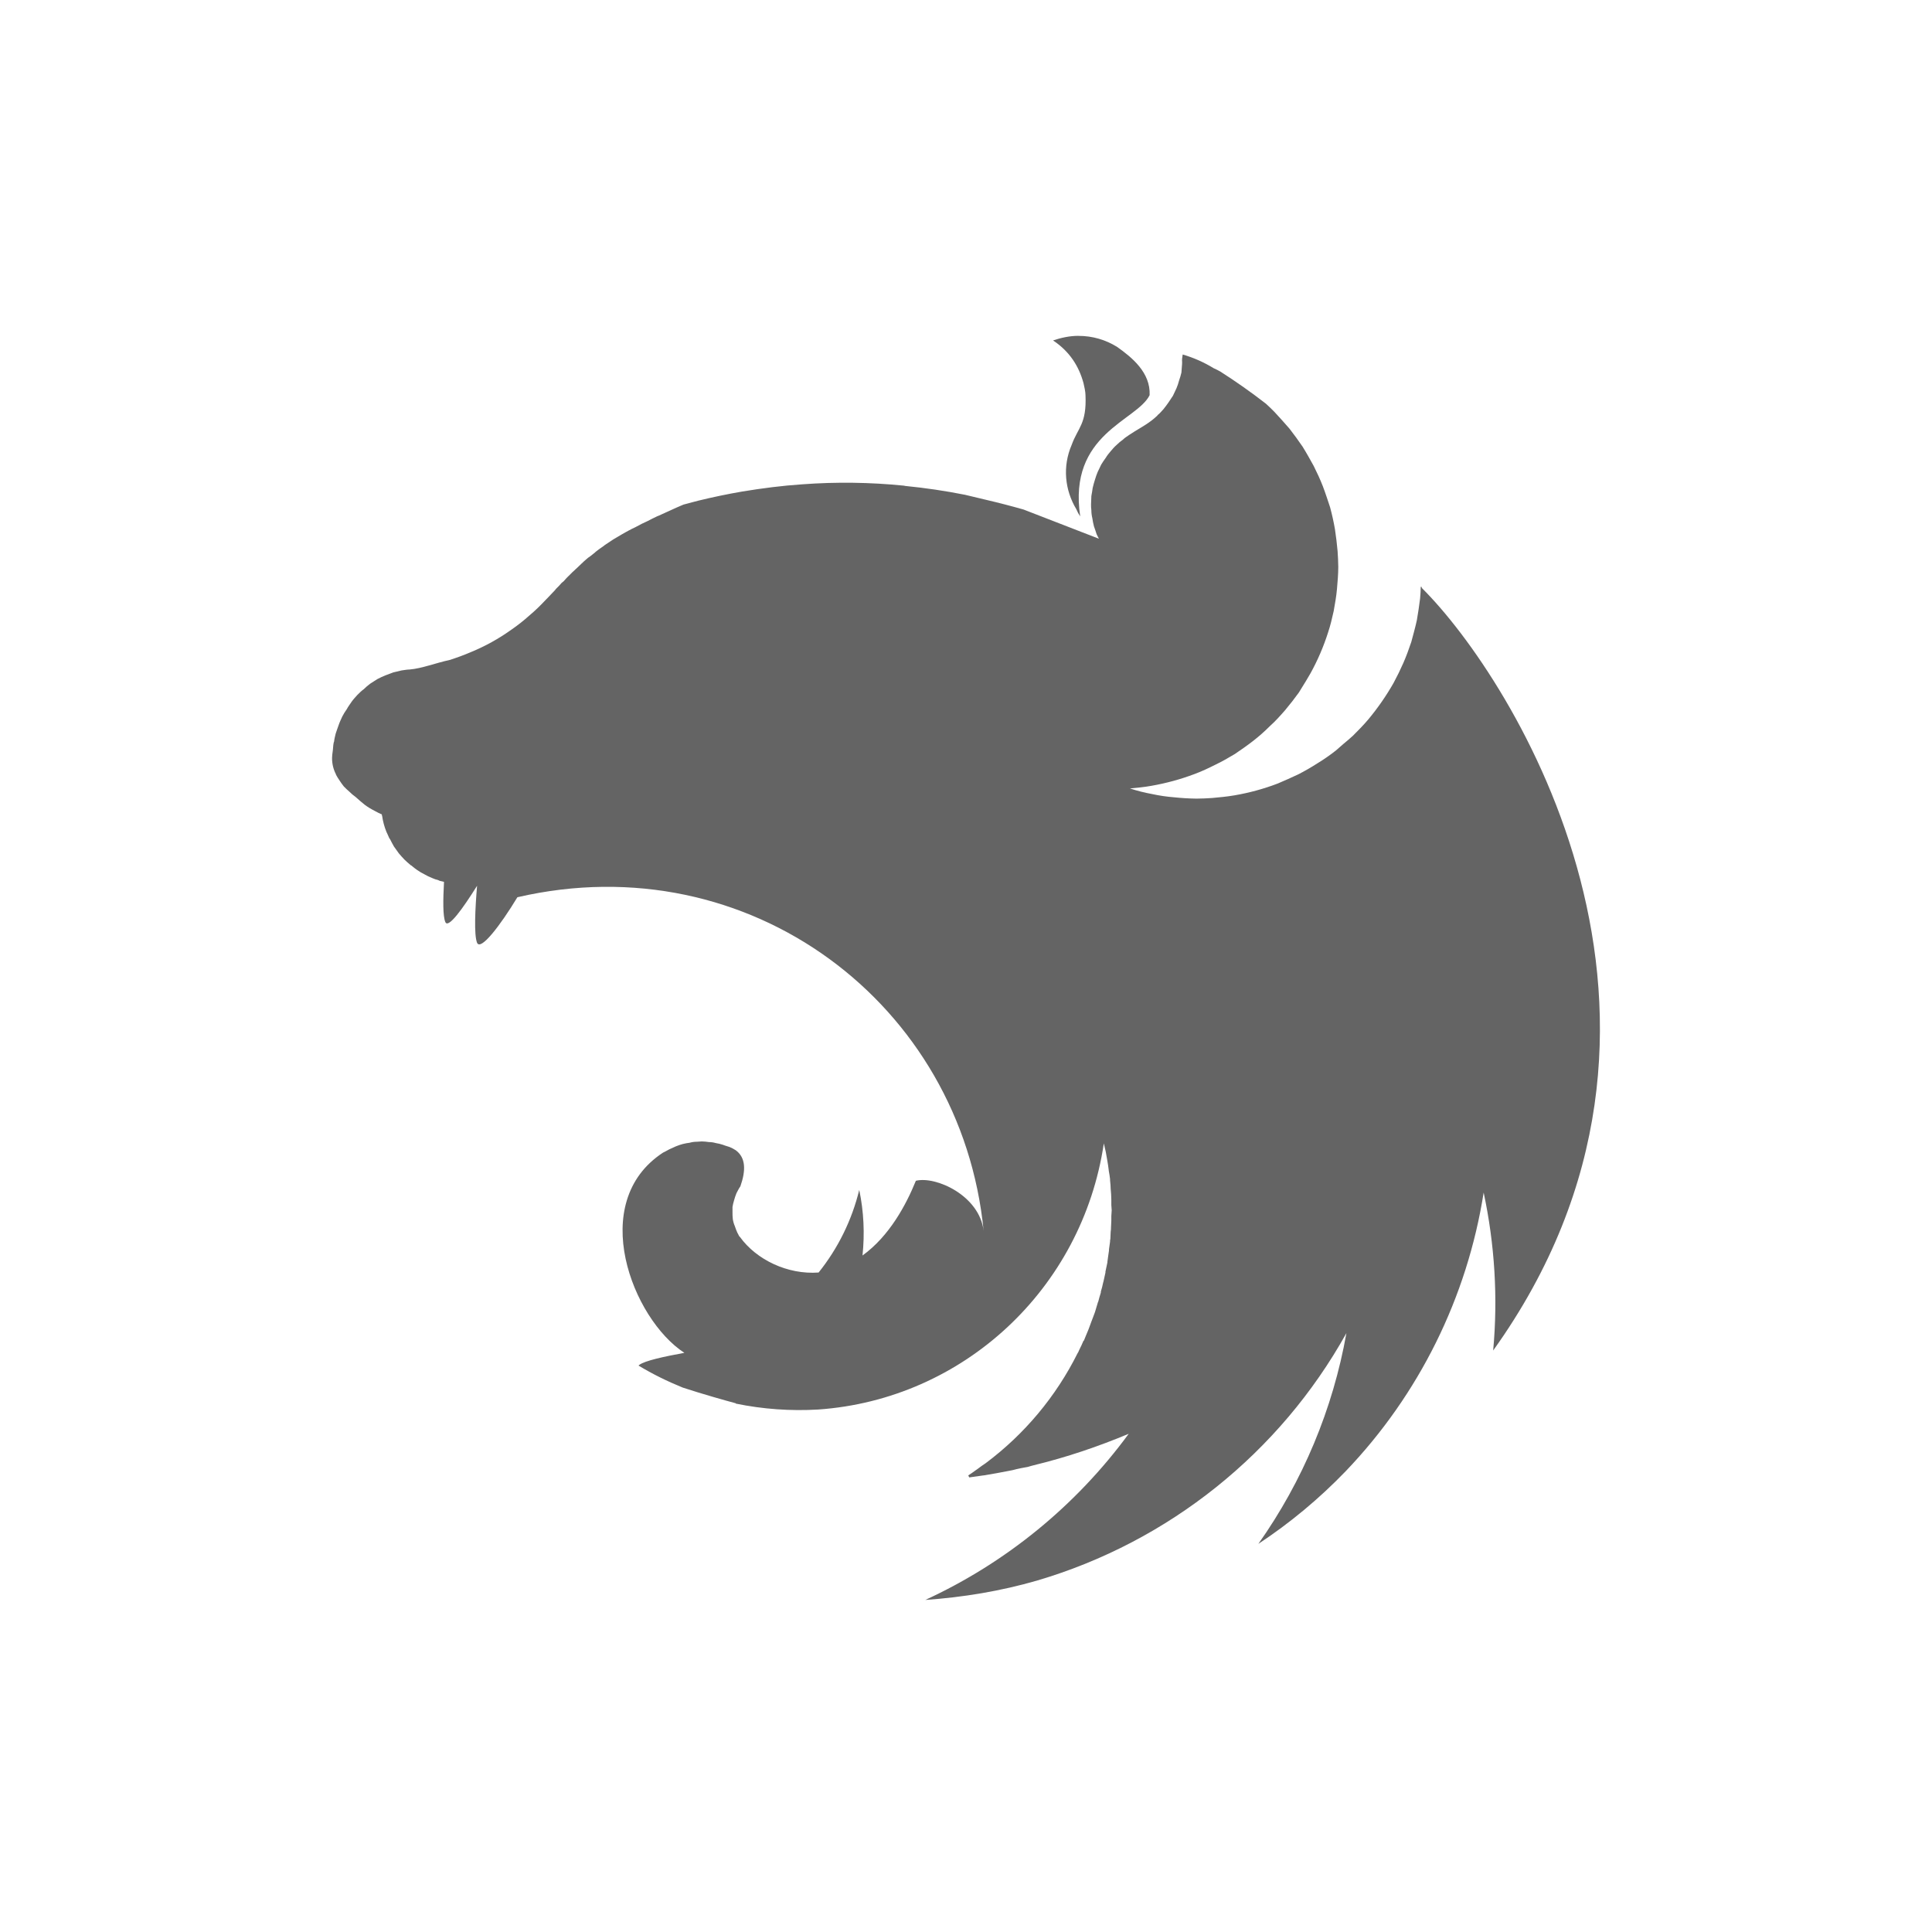
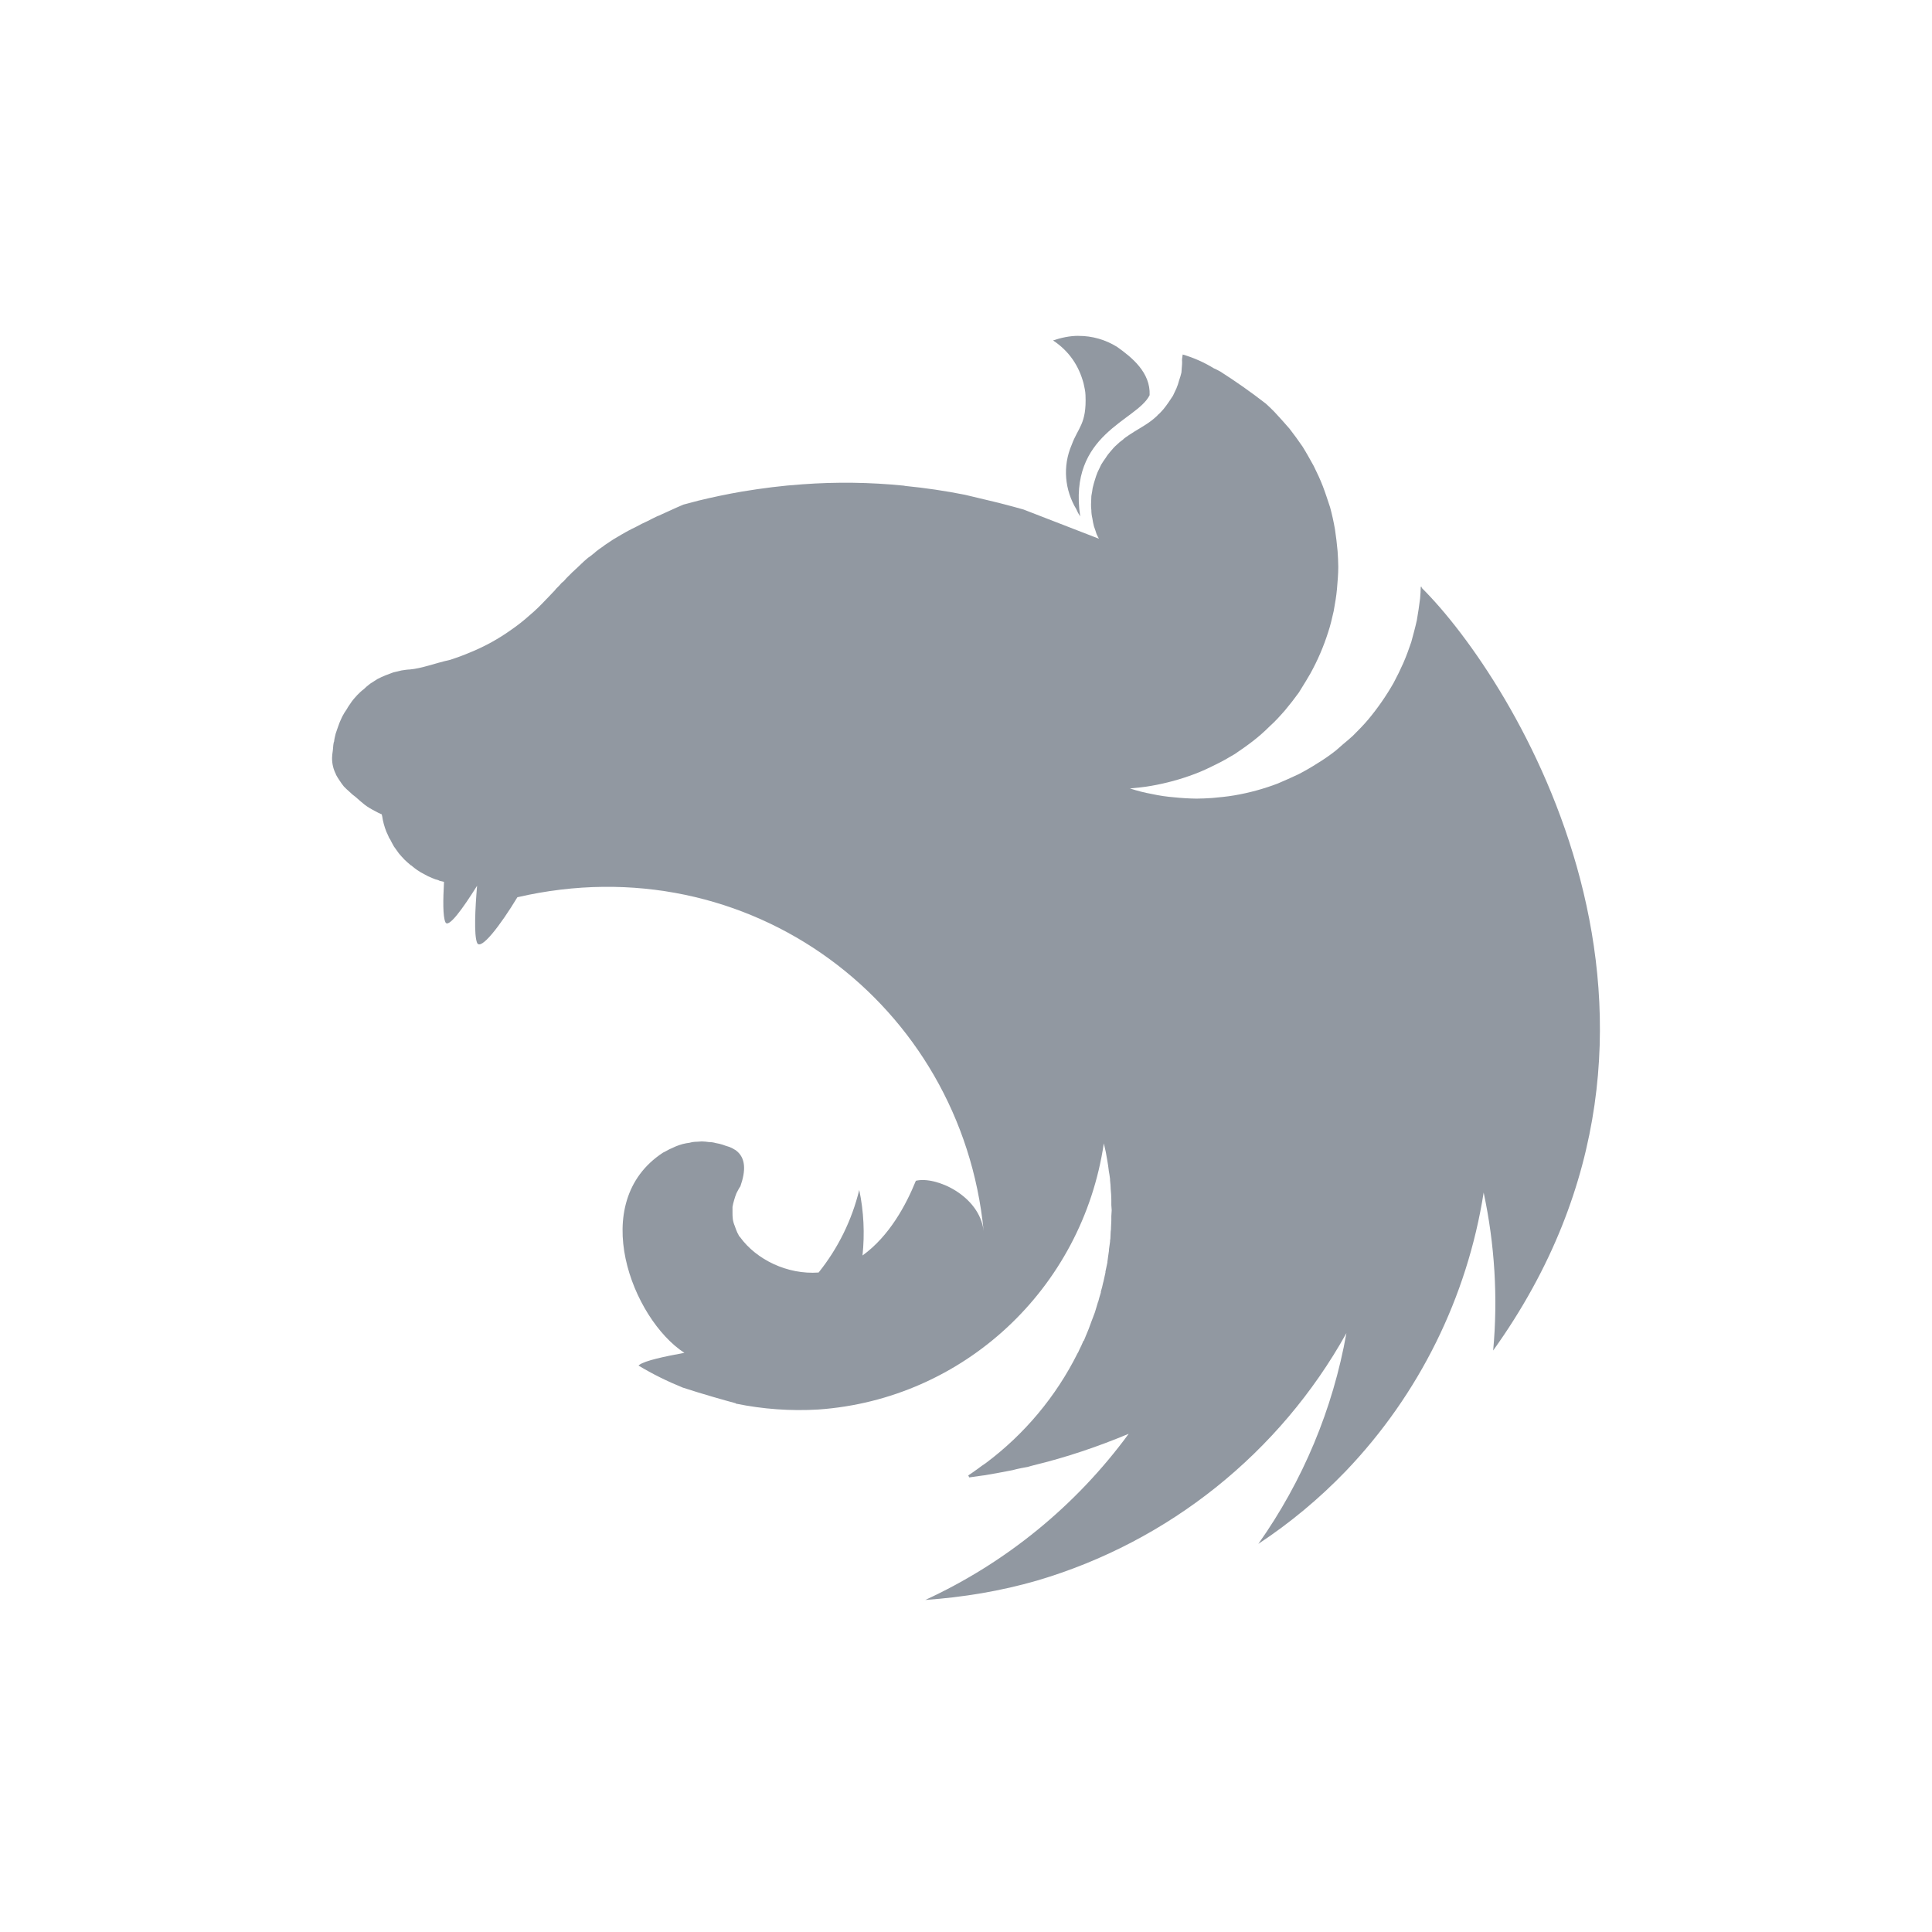
<svg xmlns="http://www.w3.org/2000/svg" width="512" height="512" fill="none" viewBox="0 0 512 512">
-   <path fill="#646464" d="M285.833 89c-2.422 0-4.676.519-6.762 1.22 4.424 2.942 6.86 6.866 8.064 11.294.098.602.266 1.037.35 1.639q.156.778.182 1.57c.336 7.637-2.002 8.604-3.64 13.116-2.52 5.816-1.82 12.066 1.204 17.096.277.675.624 1.318 1.036 1.92-3.29-21.973 15.022-25.266 18.396-32.132.266-5.998-4.676-9.992-8.582-12.766a19.17 19.17 0 0 0-10.248-2.943zm27.594 4.947c-.336 2.004-.084 1.485-.168 2.522-.084.7-.084 1.57-.168 2.256-.182.7-.35 1.401-.616 2.088-.168.701-.42 1.401-.7 2.088l-.938 1.99c-.28.35-.434.701-.7 1.051l-.518.771a30 30 0 0 1-1.302 1.737c-.518.533-.952 1.135-1.568 1.57v.084c-.518.434-1.036.953-1.652 1.401-1.82 1.388-3.892 2.425-5.81 3.728-.602.42-1.218.784-1.736 1.303q-.885.624-1.652 1.387c-.602.519-1.036 1.037-1.554 1.654-.434.518-.952 1.121-1.302 1.737a22 22 0 0 0-1.218 1.822c-.35.701-.602 1.303-.952 1.99-.266.701-.518 1.303-.7 2.004q-.345 1.074-.602 2.172c-.084.35-.084.785-.168 1.121-.098.35-.098.701-.182 1.051 0 .701-.084 1.471-.084 2.172 0 .519 0 1.037.084 1.556 0 .7.084 1.401.266 2.172.084.7.252 1.401.42 2.102.28.686.448 1.373.7 2.074.182.42.434.868.616 1.219l-19.964-7.736a218 218 0 0 0-10.066-2.606l-5.46-1.303a162 162 0 0 0-15.792-2.34c-.182 0-.266-.085-.434-.085a155 155 0 0 0-26.907-.35c-5.292.35-10.584 1.037-15.876 1.906a174 174 0 0 0-11.718 2.438l-3.906 1.037c-1.288.519-2.52 1.121-3.724 1.654l-2.87 1.303c-.168.084-.336.084-.42.168-.882.435-1.652.785-2.436 1.219a38 38 0 0 0-3.304 1.654c-.602.252-1.204.602-1.736.869a8 8 0 0 1-.77.42c-.784.448-1.568.883-2.268 1.317q-1.072.594-2.072 1.304c-.616.42-1.218.77-1.736 1.205-.084.098-.182.098-.266.182-.518.35-1.12.785-1.652 1.219l-.168.168-1.302 1.037c-.168.098-.35.266-.518.35-.434.351-.868.785-1.302 1.122-.084.182-.266.28-.35.35-.518.532-1.036.967-1.554 1.485-.098 0-.098.084-.182.168q-.81.708-1.554 1.486c-.098.084-.098.168-.182.168q-.684.67-1.302 1.401c-.168.168-.42.337-.602.505a19 19 0 0 1-1.484 1.569c-.084.168-.252.267-.336.421-.7.7-1.302 1.401-2.002 2.102l-.252.252c-1.4 1.485-2.87 2.957-4.438 4.26a47 47 0 0 1-4.858 3.825 52.8 52.8 0 0 1-10.668 5.9 60 60 0 0 1-5.642 2.088c-3.64.785-7.378 2.256-10.584 2.522-.7 0-1.47.169-2.17.253l-2.17.518-2.086.785c-.7.266-1.386.616-2.072.953-.616.434-1.302.785-1.918 1.219q-.927.672-1.736 1.485c-.602.421-1.218 1.037-1.736 1.556-.517.602-1.035 1.121-1.47 1.737-.433.701-.951 1.304-1.302 2.004a15.4 15.4 0 0 0-1.218 1.99c-.35.785-.7 1.486-.951 2.256-.266.701-.518 1.486-.784 2.256-.169.701-.35 1.402-.42 2.102 0 .071-.099.169-.099.253-.168.784-.168 1.821-.266 2.34-.084.616-.168 1.121-.168 1.738a9.2 9.2 0 0 0 1.037 4.344v.084c.265.518.615 1.051.965 1.569.337.519.7 1.037 1.12 1.556.434.434.953.967 1.484 1.401q.76.763 1.639 1.387c2.085 1.822 2.603 2.425 5.291 3.812.434.266.868.434 1.4.701.084 0 .168.084.252.084 0 .182 0 .266.084.434a18 18 0 0 0 1.12 4.176c.28.518.448 1.037.7 1.555.098.183.182.351.28.435.336.701.686 1.303 1.022 1.92l1.302 1.821a31 31 0 0 0 1.484 1.654c.518.518 1.036.953 1.652 1.471 0 0 .084.084.168.084.518.435 1.036.869 1.568 1.22q.908.636 1.904 1.121c.602.35 1.302.7 1.988.967q.842.379 1.736.602c.098.084.182.084.35.168.35.098.784.182 1.12.267-.252 4.694-.336 9.108.364 10.678.77 1.737 4.592-3.56 8.4-9.642-.504 5.998-.854 13.033 0 15.121.966 2.172 6.16-4.611 10.682-12.08 61.53-14.237 117.669 28.307 123.563 88.424-1.12-9.389-12.67-14.588-17.962-13.285-2.604 6.418-7.028 14.672-14.139 19.801.601-5.746.349-11.631-.868-17.376a56.2 56.2 0 0 1-10.766 21.888c-8.232.603-16.478-3.391-20.818-9.389-.35-.252-.434-.77-.7-1.121-.252-.602-.518-1.219-.7-1.821a7.2 7.2 0 0 1-.518-1.822c-.084-.617-.084-1.219-.084-1.92v-1.303q.155-.926.434-1.822c.182-.603.35-1.205.616-1.822.336-.602.602-1.219 1.036-1.821 1.47-4.176 1.47-7.567-1.218-9.557a10 10 0 0 0-1.652-.869c-.336-.084-.77-.252-1.12-.351l-.7-.252a12 12 0 0 0-1.82-.434 6.6 6.6 0 0 0-1.82-.266 14 14 0 0 0-1.904-.169c-.434 0-.868.084-1.302.084a6.8 6.8 0 0 0-1.918.267c-.602.084-1.204.168-1.82.336q-.93.25-1.82.617c-.602.252-1.12.518-1.736.784-.518.253-1.036.603-1.652.869-20.216 13.201-8.148 44.114 5.642 53.068-5.208.953-10.5 2.074-11.97 3.209l-.182.168c3.738 2.257 7.644 4.176 11.718 5.83 5.558 1.822 11.452 3.461 14.056 4.162v.084a83.9 83.9 0 0 0 21.868 1.569c38.443-2.69 69.943-31.964 75.669-70.528l.518 2.256c.266 1.569.602 3.223.784 4.863v.084c.168.784.252 1.569.35 2.27v.336c.084.785.168 1.57.168 2.27.084.953.168 1.906.168 2.859v1.401c0 .421.098.939.098 1.374 0 .532-.098 1.051-.098 1.569v1.219c0 .603-.084 1.121-.084 1.738 0 .35 0 .701-.084 1.121 0 .616-.084 1.219-.084 1.92-.084.252-.084.518-.084.77l-.28 2.004c0 .267 0 .519-.07.785-.098.869-.266 1.654-.35 2.522v.169l-.518 2.438v.252l-.518 2.34c0 .098-.098.281-.098.351q-.24 1.192-.602 2.354v.252c-.266.869-.518 1.654-.7 2.438-.084.085-.084.169-.084.169l-.784 2.606c-.336.869-.602 1.654-.952 2.522-.35.869-.602 1.738-.952 2.523-.35.869-.7 1.639-1.036 2.522h-.098c-.336.771-.7 1.64-1.12 2.425a4 4 0 0 1-.266.602c-.084.084-.084.182-.168.266a82.2 82.2 0 0 1-24.388 29.176c-.7.434-1.386.967-2.086 1.485-.168.168-.42.252-.602.421q-.93.689-1.904 1.317l.252.518h.098l3.64-.518h.084c2.254-.35 4.508-.785 6.762-1.219.616-.084 1.302-.267 1.918-.435l1.218-.266c.602-.084 1.204-.252 1.82-.336.518-.182 1.036-.281 1.554-.435 8.68-2.102 17.094-4.96 25.172-8.338a139 139 0 0 1-53.9 44.03c9.996-.701 19.964-2.34 29.596-5.129a138.67 138.67 0 0 0 81.998-65.582 138.7 138.7 0 0 1-23.338 55.857 136.7 136.7 0 0 0 23.17-19.282 137.72 137.72 0 0 0 36.539-73.822c2.94 13.733 3.808 27.886 2.52 41.858 62.636-87.457 5.194-178.136-18.844-202.015-.084-.182-.168-.266-.168-.434-.084.084-.084.084-.084.168 0-.084 0-.084-.098-.168 0 1.037-.084 2.074-.168 3.125q-.36 2.918-.868 5.815c-.42 1.906-.952 3.826-1.47 5.746-.616 1.821-1.302 3.727-2.1 5.549a75 75 0 0 1-2.59 5.297 66.3 66.3 0 0 1-6.677 9.641c-1.302 1.555-2.688 2.943-4.088 4.344a57 57 0 0 1-2.52 2.172l-1.988 1.738a49 49 0 0 1-4.858 3.377 60 60 0 0 1-5.124 2.957c-1.82.868-3.64 1.653-5.46 2.438a61 61 0 0 1-11.452 3.125c-2.002.35-3.99.518-5.908.701a69 69 0 0 1-4.158.168 65 65 0 0 1-5.908-.351 44 44 0 0 1-5.894-.868 44 44 0 0 1-5.81-1.472h-.098c1.918-.182 3.822-.35 5.74-.7a63 63 0 0 0 11.452-3.125c1.904-.701 3.724-1.57 5.46-2.439 1.82-.869 3.472-1.821 5.208-2.858 1.652-1.122 3.29-2.257 4.858-3.476a47 47 0 0 0 4.424-3.909c1.47-1.304 2.772-2.775 4.074-4.26a82 82 0 0 0 3.64-4.681c.182-.266.364-.616.532-.869.868-1.401 1.736-2.788 2.52-4.176a60 60 0 0 0 4.676-10.86c.616-1.822 1.05-3.727 1.484-5.647.35-1.99.7-3.896.868-5.816.168-1.99.35-3.993.35-5.899 0-1.402-.098-2.789-.182-4.176a95 95 0 0 0-.7-5.816 64 64 0 0 0-1.288-5.815c-.616-1.822-1.218-3.742-1.918-5.563-.7-1.822-1.554-3.644-2.422-5.381-.966-1.738-1.918-3.476-2.954-5.129a96 96 0 0 0-3.472-4.765c-1.302-1.485-2.604-2.971-3.99-4.442a54 54 0 0 0-2.254-2.172c-3.92-3.041-7.98-5.9-12.068-8.506a16 16 0 0 0-1.736-.869 33.8 33.8 0 0 0-8.246-3.657" />
+   <path fill="#9198a1" d="M285.833 89c-2.422 0-4.676.519-6.762 1.22 4.424 2.942 6.86 6.866 8.064 11.294.098.602.266 1.037.35 1.639q.156.778.182 1.57c.336 7.637-2.002 8.604-3.64 13.116-2.52 5.816-1.82 12.066 1.204 17.096.277.675.624 1.318 1.036 1.92-3.29-21.973 15.022-25.266 18.396-32.132.266-5.998-4.676-9.992-8.582-12.766a19.17 19.17 0 0 0-10.248-2.943zm27.594 4.947c-.336 2.004-.084 1.485-.168 2.522-.084.7-.084 1.57-.168 2.256-.182.7-.35 1.401-.616 2.088-.168.701-.42 1.401-.7 2.088l-.938 1.99c-.28.35-.434.701-.7 1.051l-.518.771a30 30 0 0 1-1.302 1.737c-.518.533-.952 1.135-1.568 1.57v.084c-.518.434-1.036.953-1.652 1.401-1.82 1.388-3.892 2.425-5.81 3.728-.602.42-1.218.784-1.736 1.303q-.885.624-1.652 1.387c-.602.519-1.036 1.037-1.554 1.654-.434.518-.952 1.121-1.302 1.737a22 22 0 0 0-1.218 1.822c-.35.701-.602 1.303-.952 1.99-.266.701-.518 1.303-.7 2.004q-.345 1.074-.602 2.172c-.084.35-.084.785-.168 1.121-.098.35-.098.701-.182 1.051 0 .701-.084 1.471-.084 2.172 0 .519 0 1.037.084 1.556 0 .7.084 1.401.266 2.172.084.7.252 1.401.42 2.102.28.686.448 1.373.7 2.074.182.42.434.868.616 1.219l-19.964-7.736a218 218 0 0 0-10.066-2.606l-5.46-1.303a162 162 0 0 0-15.792-2.34c-.182 0-.266-.085-.434-.085a155 155 0 0 0-26.907-.35c-5.292.35-10.584 1.037-15.876 1.906a174 174 0 0 0-11.718 2.438l-3.906 1.037c-1.288.519-2.52 1.121-3.724 1.654l-2.87 1.303c-.168.084-.336.084-.42.168-.882.435-1.652.785-2.436 1.219a38 38 0 0 0-3.304 1.654c-.602.252-1.204.602-1.736.869a8 8 0 0 1-.77.42c-.784.448-1.568.883-2.268 1.317q-1.072.594-2.072 1.304c-.616.42-1.218.77-1.736 1.205-.084.098-.182.098-.266.182-.518.35-1.12.785-1.652 1.219l-.168.168-1.302 1.037c-.168.098-.35.266-.518.35-.434.351-.868.785-1.302 1.122-.084.182-.266.28-.35.35-.518.532-1.036.967-1.554 1.485-.098 0-.098.084-.182.168q-.81.708-1.554 1.486c-.098.084-.098.168-.182.168q-.684.67-1.302 1.401c-.168.168-.42.337-.602.505a19 19 0 0 1-1.484 1.569c-.084.168-.252.267-.336.421-.7.7-1.302 1.401-2.002 2.102l-.252.252c-1.4 1.485-2.87 2.957-4.438 4.26a47 47 0 0 1-4.858 3.825 52.8 52.8 0 0 1-10.668 5.9 60 60 0 0 1-5.642 2.088c-3.64.785-7.378 2.256-10.584 2.522-.7 0-1.47.169-2.17.253l-2.17.518-2.086.785c-.7.266-1.386.616-2.072.953-.616.434-1.302.785-1.918 1.219q-.927.672-1.736 1.485c-.602.421-1.218 1.037-1.736 1.556-.517.602-1.035 1.121-1.47 1.737-.433.701-.951 1.304-1.302 2.004a15.4 15.4 0 0 0-1.218 1.99c-.35.785-.7 1.486-.951 2.256-.266.701-.518 1.486-.784 2.256-.169.701-.35 1.402-.42 2.102 0 .071-.099.169-.099.253-.168.784-.168 1.821-.266 2.34-.084.616-.168 1.121-.168 1.738a9.2 9.2 0 0 0 1.037 4.344v.084c.265.518.615 1.051.965 1.569.337.519.7 1.037 1.12 1.556.434.434.953.967 1.484 1.401q.76.763 1.639 1.387c2.085 1.822 2.603 2.425 5.291 3.812.434.266.868.434 1.4.701.084 0 .168.084.252.084 0 .182 0 .266.084.434a18 18 0 0 0 1.12 4.176c.28.518.448 1.037.7 1.555.098.183.182.351.28.435.336.701.686 1.303 1.022 1.92l1.302 1.821a31 31 0 0 0 1.484 1.654c.518.518 1.036.953 1.652 1.471 0 0 .084.084.168.084.518.435 1.036.869 1.568 1.22q.908.636 1.904 1.121c.602.35 1.302.7 1.988.967q.842.379 1.736.602c.098.084.182.084.35.168.35.098.784.182 1.12.267-.252 4.694-.336 9.108.364 10.678.77 1.737 4.592-3.56 8.4-9.642-.504 5.998-.854 13.033 0 15.121.966 2.172 6.16-4.611 10.682-12.08 61.53-14.237 117.669 28.307 123.563 88.424-1.12-9.389-12.67-14.588-17.962-13.285-2.604 6.418-7.028 14.672-14.139 19.801.601-5.746.349-11.631-.868-17.376a56.2 56.2 0 0 1-10.766 21.888c-8.232.603-16.478-3.391-20.818-9.389-.35-.252-.434-.77-.7-1.121-.252-.602-.518-1.219-.7-1.821a7.2 7.2 0 0 1-.518-1.822c-.084-.617-.084-1.219-.084-1.92v-1.303q.155-.926.434-1.822c.182-.603.35-1.205.616-1.822.336-.602.602-1.219 1.036-1.821 1.47-4.176 1.47-7.567-1.218-9.557a10 10 0 0 0-1.652-.869c-.336-.084-.77-.252-1.12-.351l-.7-.252a12 12 0 0 0-1.82-.434 6.6 6.6 0 0 0-1.82-.266 14 14 0 0 0-1.904-.169c-.434 0-.868.084-1.302.084a6.8 6.8 0 0 0-1.918.267c-.602.084-1.204.168-1.82.336q-.93.25-1.82.617c-.602.252-1.12.518-1.736.784-.518.253-1.036.603-1.652.869-20.216 13.201-8.148 44.114 5.642 53.068-5.208.953-10.5 2.074-11.97 3.209l-.182.168c3.738 2.257 7.644 4.176 11.718 5.83 5.558 1.822 11.452 3.461 14.056 4.162v.084a83.9 83.9 0 0 0 21.868 1.569c38.443-2.69 69.943-31.964 75.669-70.528l.518 2.256c.266 1.569.602 3.223.784 4.863v.084c.168.784.252 1.569.35 2.27v.336c.084.785.168 1.57.168 2.27.084.953.168 1.906.168 2.859v1.401c0 .421.098.939.098 1.374 0 .532-.098 1.051-.098 1.569v1.219c0 .603-.084 1.121-.084 1.738 0 .35 0 .701-.084 1.121 0 .616-.084 1.219-.084 1.92-.084.252-.084.518-.084.77l-.28 2.004c0 .267 0 .519-.07.785-.098.869-.266 1.654-.35 2.522v.169l-.518 2.438v.252l-.518 2.34c0 .098-.098.281-.098.351q-.24 1.192-.602 2.354v.252c-.266.869-.518 1.654-.7 2.438-.084.085-.084.169-.084.169l-.784 2.606c-.336.869-.602 1.654-.952 2.522-.35.869-.602 1.738-.952 2.523-.35.869-.7 1.639-1.036 2.522h-.098c-.336.771-.7 1.64-1.12 2.425a4 4 0 0 1-.266.602c-.084.084-.084.182-.168.266a82.2 82.2 0 0 1-24.388 29.176c-.7.434-1.386.967-2.086 1.485-.168.168-.42.252-.602.421q-.93.689-1.904 1.317l.252.518h.098l3.64-.518h.084c2.254-.35 4.508-.785 6.762-1.219.616-.084 1.302-.267 1.918-.435l1.218-.266c.602-.084 1.204-.252 1.82-.336.518-.182 1.036-.281 1.554-.435 8.68-2.102 17.094-4.96 25.172-8.338a139 139 0 0 1-53.9 44.03c9.996-.701 19.964-2.34 29.596-5.129a138.67 138.67 0 0 0 81.998-65.582 138.7 138.7 0 0 1-23.338 55.857 136.7 136.7 0 0 0 23.17-19.282 137.72 137.72 0 0 0 36.539-73.822c2.94 13.733 3.808 27.886 2.52 41.858 62.636-87.457 5.194-178.136-18.844-202.015-.084-.182-.168-.266-.168-.434-.084.084-.084.084-.084.168 0-.084 0-.084-.098-.168 0 1.037-.084 2.074-.168 3.125q-.36 2.918-.868 5.815c-.42 1.906-.952 3.826-1.47 5.746-.616 1.821-1.302 3.727-2.1 5.549a75 75 0 0 1-2.59 5.297 66.3 66.3 0 0 1-6.677 9.641c-1.302 1.555-2.688 2.943-4.088 4.344a57 57 0 0 1-2.52 2.172l-1.988 1.738a49 49 0 0 1-4.858 3.377 60 60 0 0 1-5.124 2.957c-1.82.868-3.64 1.653-5.46 2.438a61 61 0 0 1-11.452 3.125c-2.002.35-3.99.518-5.908.701a69 69 0 0 1-4.158.168 65 65 0 0 1-5.908-.351 44 44 0 0 1-5.894-.868 44 44 0 0 1-5.81-1.472h-.098c1.918-.182 3.822-.35 5.74-.7a63 63 0 0 0 11.452-3.125c1.904-.701 3.724-1.57 5.46-2.439 1.82-.869 3.472-1.821 5.208-2.858 1.652-1.122 3.29-2.257 4.858-3.476a47 47 0 0 0 4.424-3.909c1.47-1.304 2.772-2.775 4.074-4.26a82 82 0 0 0 3.64-4.681c.182-.266.364-.616.532-.869.868-1.401 1.736-2.788 2.52-4.176a60 60 0 0 0 4.676-10.86c.616-1.822 1.05-3.727 1.484-5.647.35-1.99.7-3.896.868-5.816.168-1.99.35-3.993.35-5.899 0-1.402-.098-2.789-.182-4.176a95 95 0 0 0-.7-5.816 64 64 0 0 0-1.288-5.815c-.616-1.822-1.218-3.742-1.918-5.563-.7-1.822-1.554-3.644-2.422-5.381-.966-1.738-1.918-3.476-2.954-5.129a96 96 0 0 0-3.472-4.765c-1.302-1.485-2.604-2.971-3.99-4.442a54 54 0 0 0-2.254-2.172c-3.92-3.041-7.98-5.9-12.068-8.506a16 16 0 0 0-1.736-.869 33.8 33.8 0 0 0-8.246-3.657" />
</svg>
